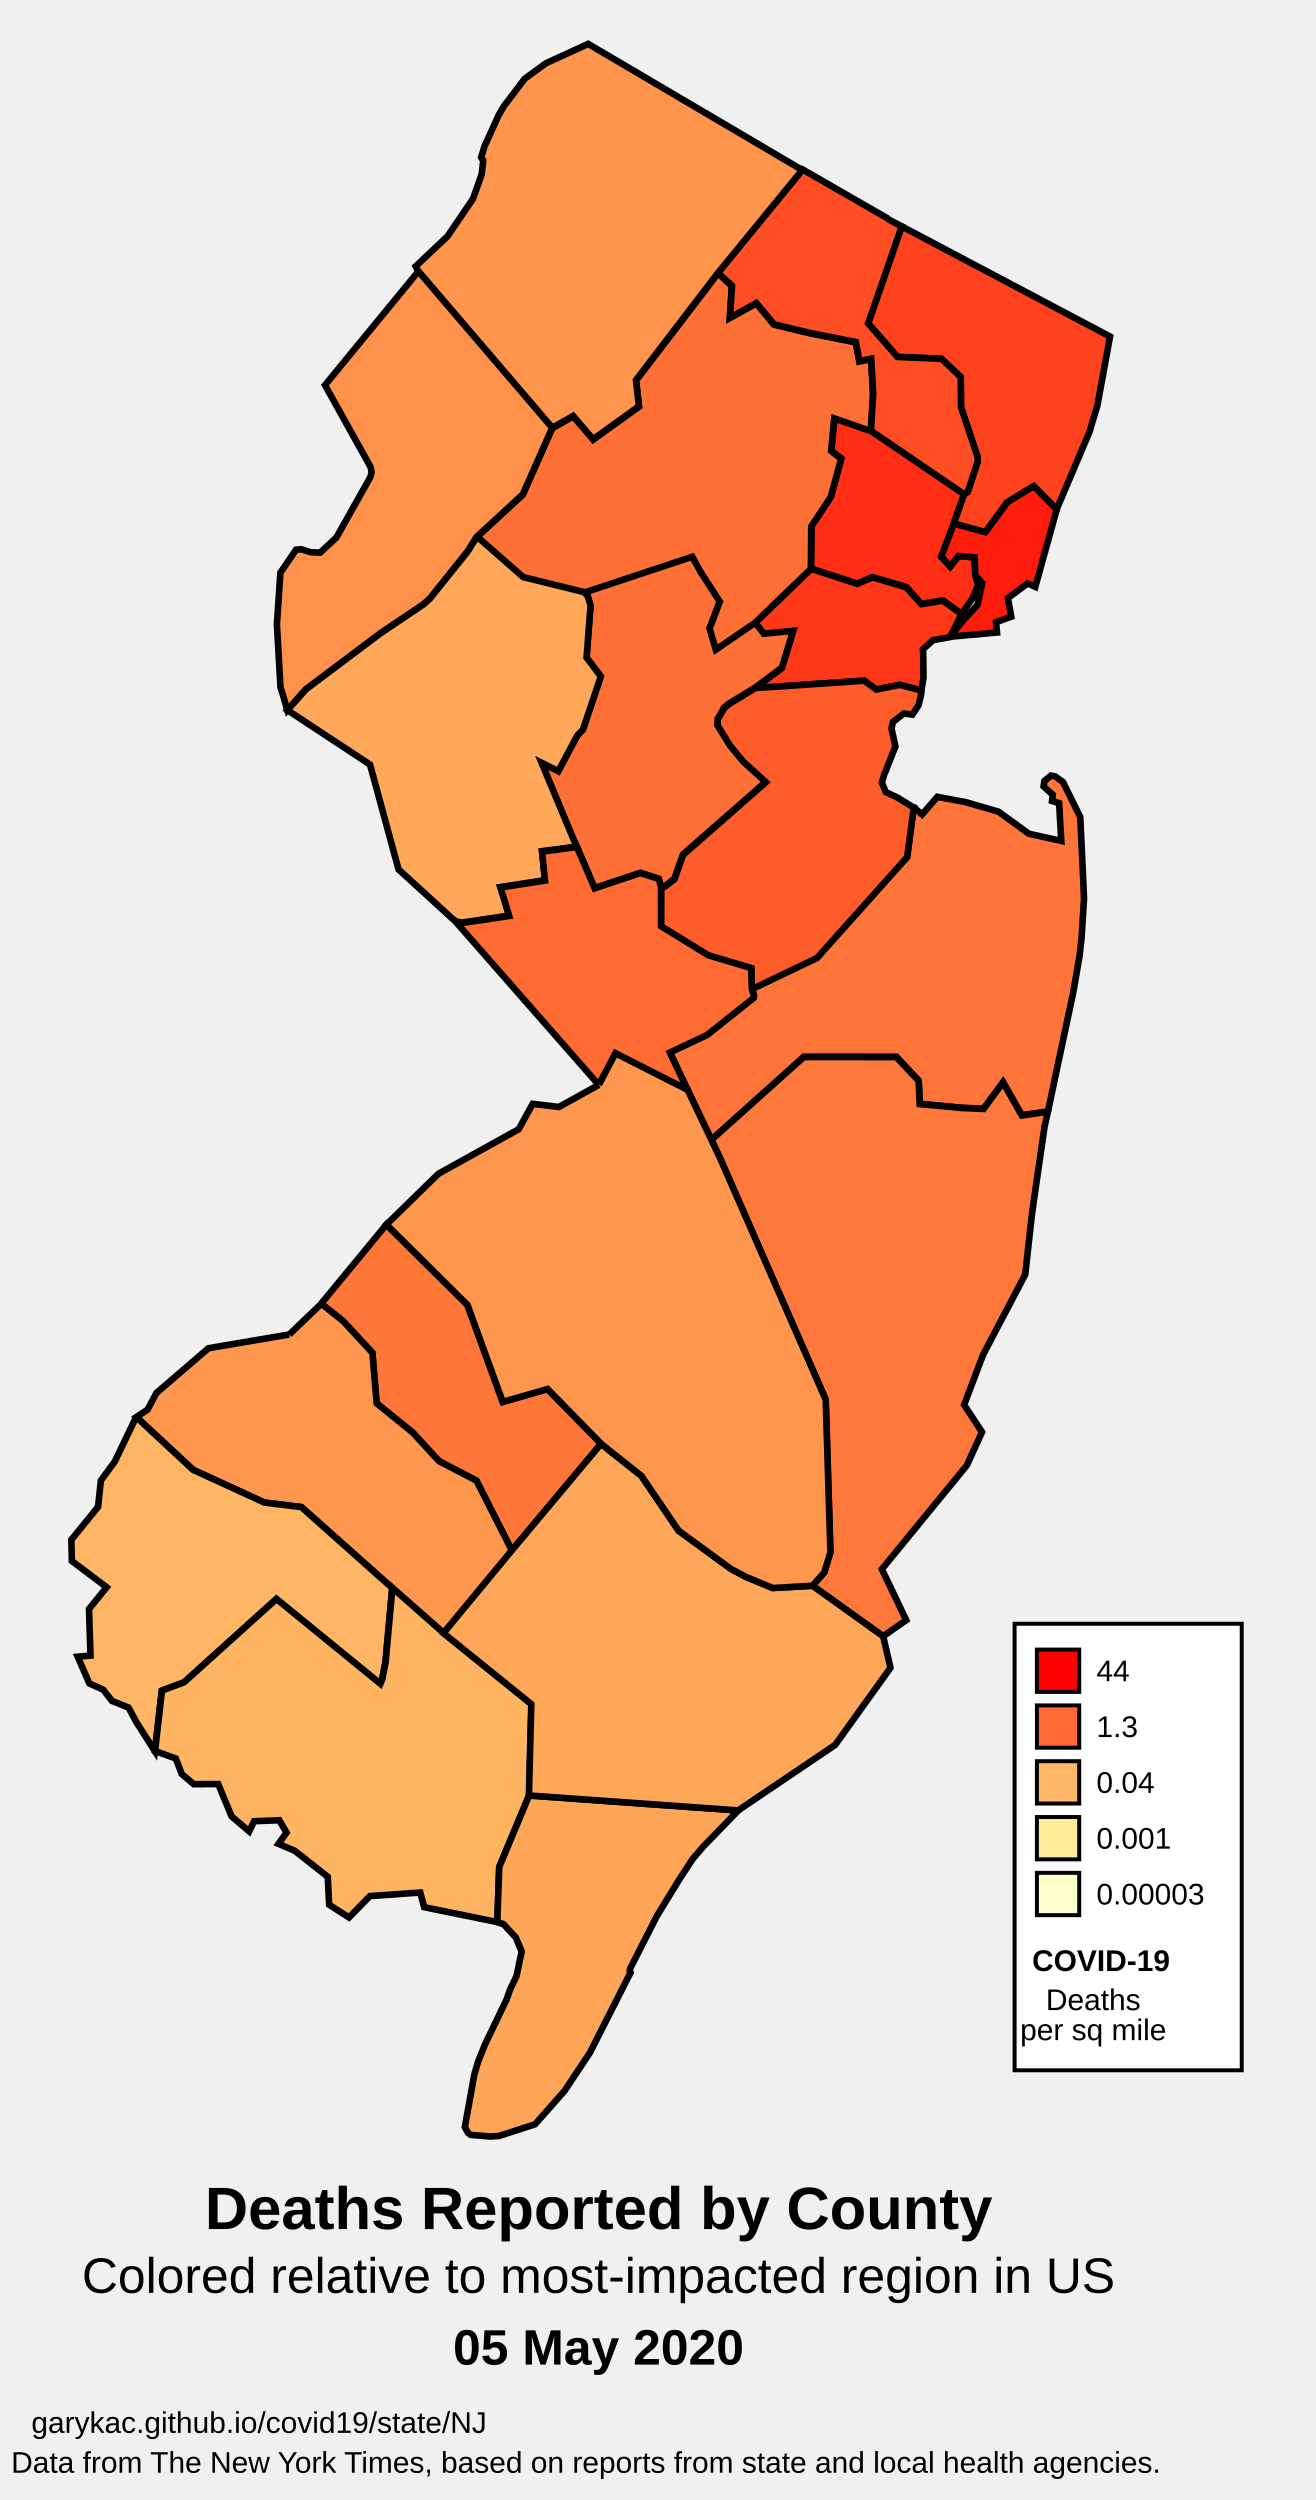
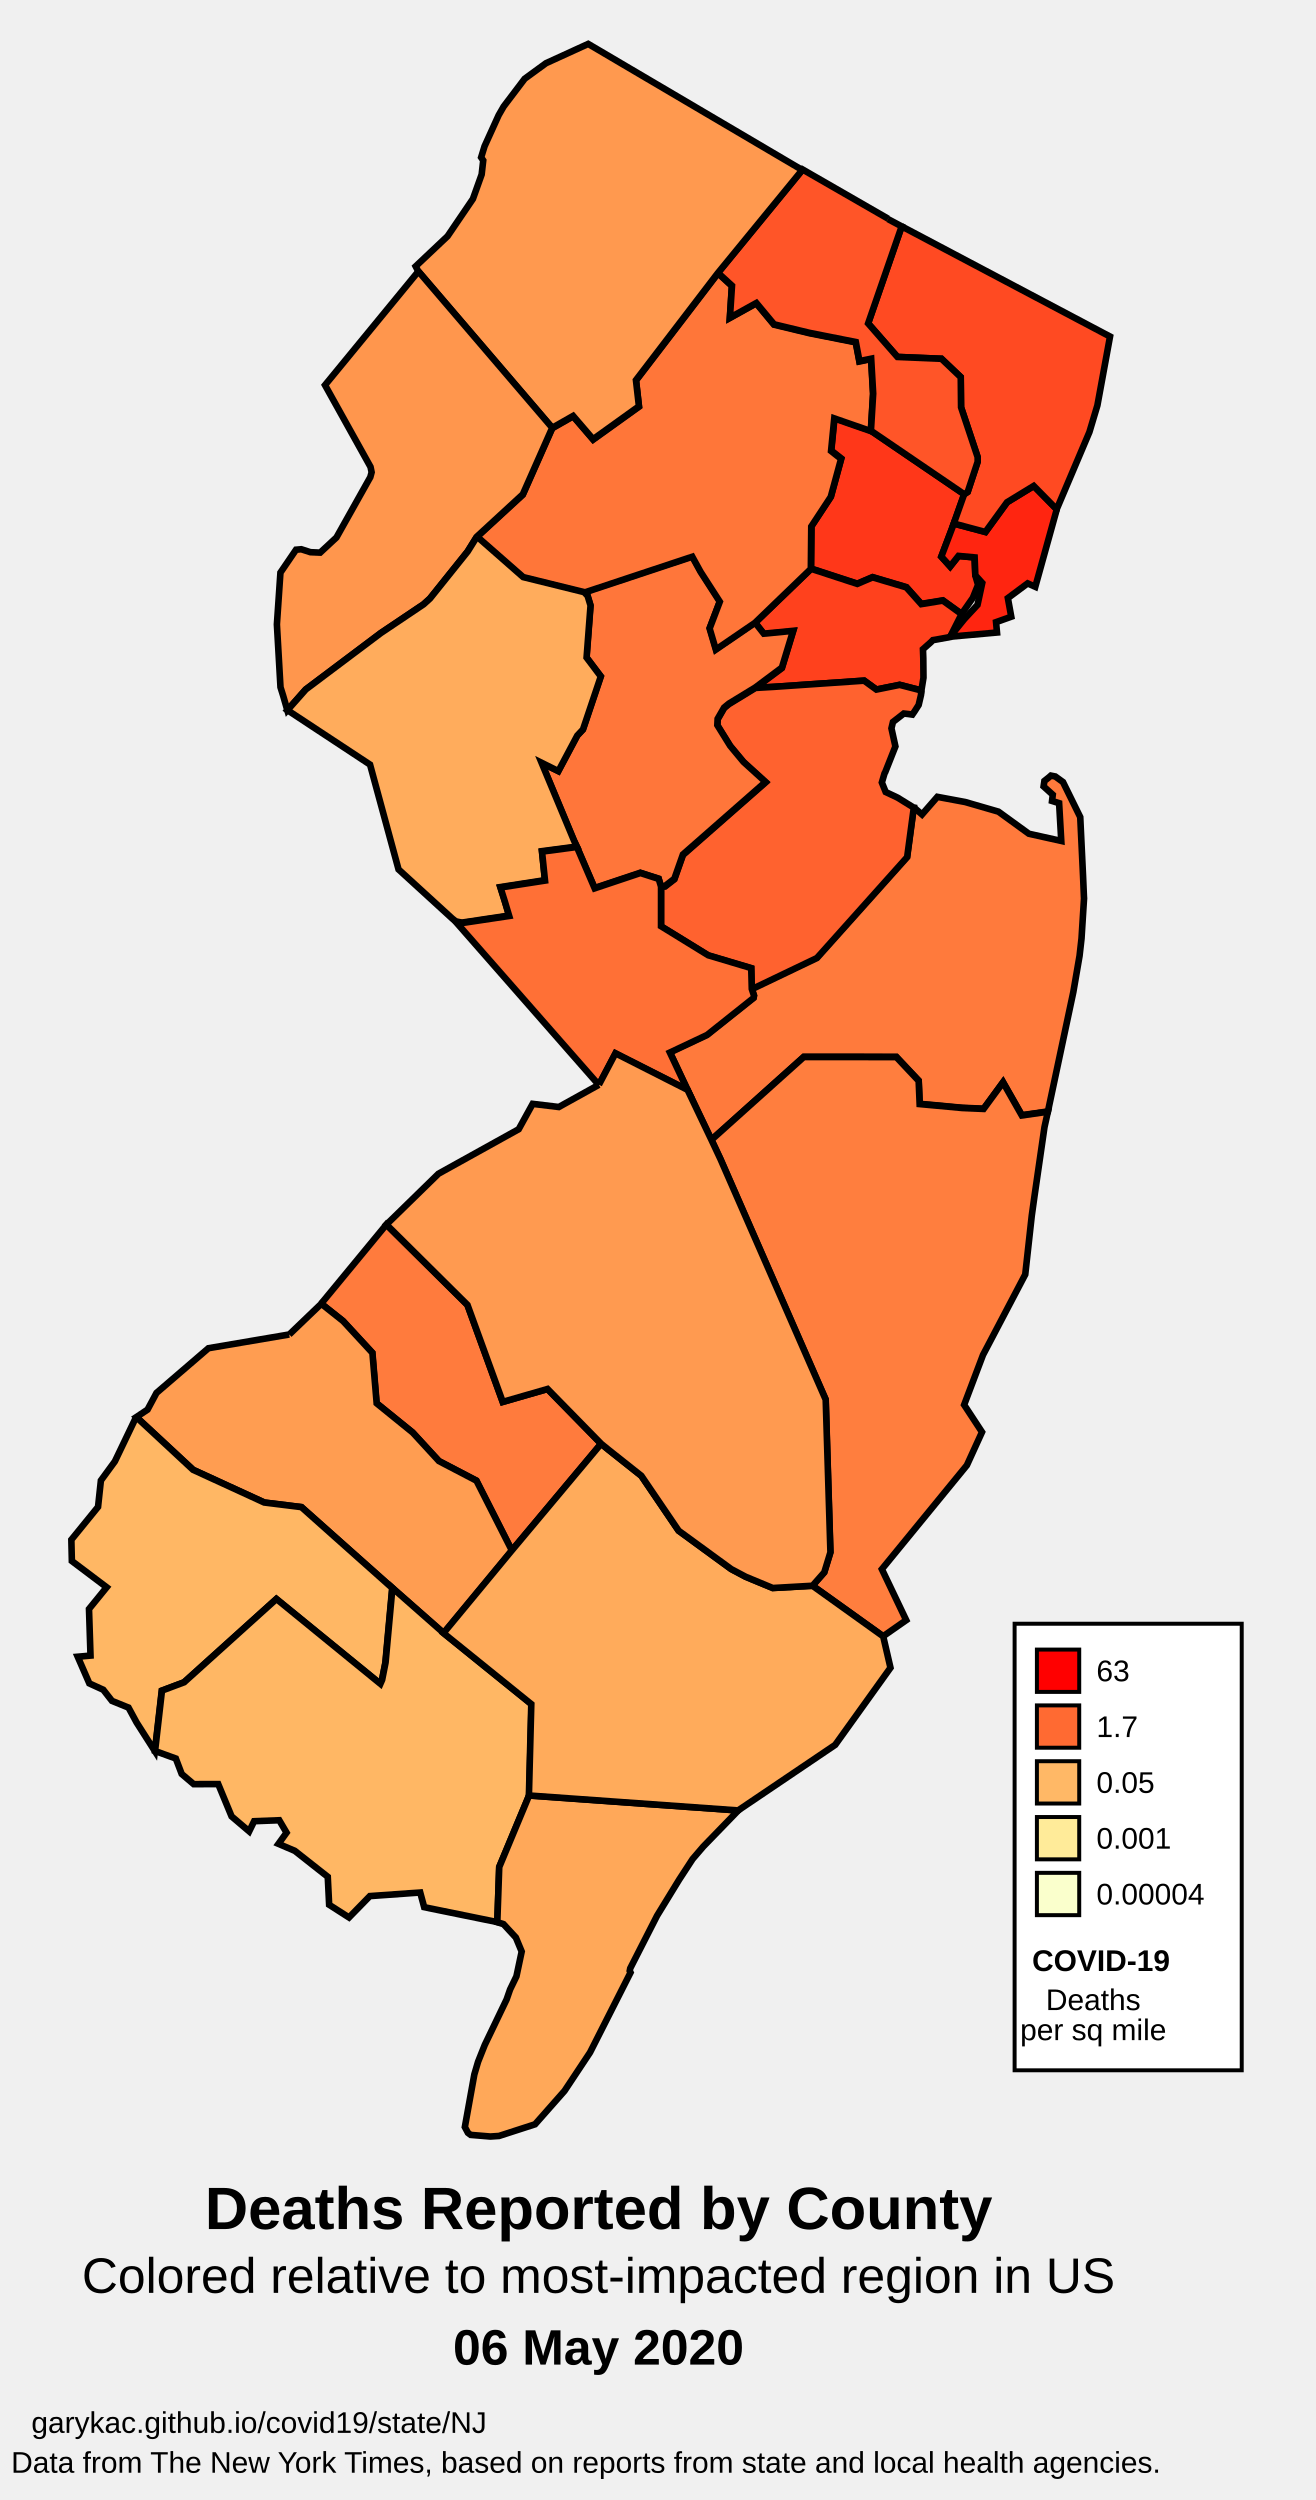
<svg xmlns="http://www.w3.org/2000/svg" width="330" height="627.07" version="1.0" id="svg2">
  <defs id="defs9439" />
  <style id="style6">
  #counties {fill:#d0d0d0;stroke:#000;stroke-width:.178;} 
  #borders {fill:none;stroke:#221e1f;stroke-width:.891;} 
  #separator {fill:none;stroke:#a9a9a9;stroke-width:2.318;}
  #legend-1 {fill:#ff0000;}
  #legend-2 {fill:#ff6a32;}
  #legend-3 {fill:#ffb866;}
  #legend-4 {fill:#ffeb99;}
  #legend-5 {fill:#faffcc;}
-   #c34041 {fill:#ff914a;}
-   #c34039 {fill:#ff3819;}
-   #c34019 {fill:#ffa859;}
-   #c34011 {fill:#ffb462;}
-   #c34013 {fill:#ff2e14;}
-   #c34015 {fill:#ff984e;}
-   #c34017 {fill:#ff1c0c;}
-   #c34009 {fill:#ffa557;}
-   #c34003 {fill:#ff421e;}
-   #c34001 {fill:#ffa759;}
-   #c34007 {fill:#ff7639;}
-   #c34005 {fill:#ff964d;}
-   #c34021 {fill:#ff6b33;}
-   #c34025 {fill:#ff7539;}
-   #c34037 {fill:#ff944c;}
-   #c34035 {fill:#ff7036;}
-   #c34033 {fill:#ffb563;}
-   #c34031 {fill:#ff4e24;}
-   #c34023 {fill:#ff5c2b;}
-   #c34027 {fill:#ff7036;}
-   #c34029 {fill:#ff783b;}
+   #c34041 {fill:#ff964d;}
+   #c34039 {fill:#ff411d;}
+   #c34019 {fill:#ffac5c;}
+   #c34011 {fill:#ffb764;}
+   #c34013 {fill:#ff3719;}
+   #c34015 {fill:#ff9d51;}
+   #c34017 {fill:#ff2510;}
+   #c34009 {fill:#ffa859;}
+   #c34003 {fill:#ff4a22;}
+   #c34001 {fill:#ffab5b;}
+   #c34007 {fill:#ff7b3d;}
+   #c34005 {fill:#ff9a50;}
+   #c34021 {fill:#ff7036;}
+   #c34025 {fill:#ff7a3c;}
+   #c34037 {fill:#ff994f;}
+   #c34035 {fill:#ff763a;}
+   #c34033 {fill:#ffb764;}
+   #c34031 {fill:#ff5528;}
+   #c34023 {fill:#ff622f;}
+   #c34027 {fill:#ff7639;}
+   #c34029 {fill:#ff7e3e;}
 </style>
  <g id="layer1" style="display:inline" transform="translate(0,1.0703125e-5)">
    <g id="g10509" transform="translate(-622.3246,8.460373)">
      <rect y="398.82" x="876.817" height="112.008" width="56.966" id="rect10421" style="fill:#ffffff;fill-opacity:1;stroke:#000000;stroke-width:1;stroke-linecap:round;stroke-linejoin:miter;stroke-miterlimit:4;stroke-dasharray:none;stroke-dashoffset:0;stroke-opacity:1" />
      <rect y="405.301" x="882.409" height="10.615" width="10.615" id="legend-1" style="stroke:#000000;stroke-width:1" />
      <rect style="stroke:#000000;stroke-width:1" id="legend-2" width="10.615" height="10.615" x="882.409" y="419.301" />
      <rect y="433.301" x="882.409" height="10.615" width="10.615" id="legend-3" style="stroke:#000000;stroke-width:1" />
      <rect style="stroke:#000000;stroke-width:1" id="legend-4" width="10.615" height="10.615" x="882.409" y="447.301" />
      <rect y="461.301" x="882.409" height="10.615" width="10.615" id="legend-5" style="stroke:#000000;stroke-width:1" />
      <text id="text10456" y="413.239" x="897.338" style="font-style:normal;font-weight:normal;font-size:7.5px;line-height:125%;font-family:sans-serif;letter-spacing:0px;word-spacing:0px;fill:#000000;fill-opacity:1;stroke:none;stroke-width:1px;stroke-linecap:butt;stroke-linejoin:miter;stroke-opacity:1" xml:space="preserve">
-         <tspan style="font-style:normal;font-variant:normal;font-weight:normal;font-stretch:normal;font-family:Arial;-inkscape-font-specification:Arial" y="413.239" x="897.338" id="tspan10458">44</tspan>
+         <tspan style="font-style:normal;font-variant:normal;font-weight:normal;font-stretch:normal;font-family:Arial;-inkscape-font-specification:Arial" y="413.239" x="897.338" id="tspan10458">63</tspan>
      </text>
      <text xml:space="preserve" style="font-style:normal;font-weight:normal;font-size:7.5px;line-height:125%;font-family:sans-serif;letter-spacing:0px;word-spacing:0px;fill:#000000;fill-opacity:1;stroke:none;stroke-width:1px;stroke-linecap:butt;stroke-linejoin:miter;stroke-opacity:1" x="897.338" y="427.239" id="text10460">
-         <tspan id="tspan10462" x="897.338" y="427.239" style="font-style:normal;font-variant:normal;font-weight:normal;font-stretch:normal;font-family:Arial;-inkscape-font-specification:Arial">1.3</tspan>
+         <tspan id="tspan10462" x="897.338" y="427.239" style="font-style:normal;font-variant:normal;font-weight:normal;font-stretch:normal;font-family:Arial;-inkscape-font-specification:Arial">1.7</tspan>
      </text>
      <text id="text10464" y="441.239" x="897.338" style="font-style:normal;font-weight:normal;font-size:7.5px;line-height:125%;font-family:sans-serif;letter-spacing:0px;word-spacing:0px;fill:#000000;fill-opacity:1;stroke:none;stroke-width:1px;stroke-linecap:butt;stroke-linejoin:miter;stroke-opacity:1" xml:space="preserve">
-         <tspan style="font-style:normal;font-variant:normal;font-weight:normal;font-stretch:normal;font-family:Arial;-inkscape-font-specification:Arial" y="441.239" x="897.338" id="tspan10466">0.04</tspan>
+         <tspan style="font-style:normal;font-variant:normal;font-weight:normal;font-stretch:normal;font-family:Arial;-inkscape-font-specification:Arial" y="441.239" x="897.338" id="tspan10466">0.05</tspan>
      </text>
      <text xml:space="preserve" style="font-style:normal;font-weight:normal;font-size:7.5px;line-height:125%;font-family:sans-serif;letter-spacing:0px;word-spacing:0px;fill:#000000;fill-opacity:1;stroke:none;stroke-width:1px;stroke-linecap:butt;stroke-linejoin:miter;stroke-opacity:1" x="897.338" y="455.239" id="text10468">
        <tspan id="tspan10470" x="897.338" y="455.239" style="font-style:normal;font-variant:normal;font-weight:normal;font-stretch:normal;font-family:Arial;-inkscape-font-specification:Arial">0.001</tspan>
      </text>
      <text id="text10472" y="469.239" x="897.338" style="font-style:normal;font-weight:normal;font-size:7.5px;line-height:125%;font-family:sans-serif;letter-spacing:0px;word-spacing:0px;fill:#000000;fill-opacity:1;stroke:none;stroke-width:1px;stroke-linecap:butt;stroke-linejoin:miter;stroke-opacity:1" xml:space="preserve">
-         <tspan style="font-style:normal;font-variant:normal;font-weight:normal;font-stretch:normal;font-family:Arial;-inkscape-font-specification:Arial" y="469.239" x="897.338" id="tspan10474">0.00003</tspan>
+         <tspan style="font-style:normal;font-variant:normal;font-weight:normal;font-stretch:normal;font-family:Arial;-inkscape-font-specification:Arial" y="469.239" x="897.338" id="tspan10474">0.00004</tspan>
      </text>
      <g transform="translate(0,-2.192453)" id="g10492">
        <text xml:space="preserve" style="font-style:normal;font-weight:normal;font-size:7.5px;line-height:125%;font-family:sans-serif;text-align:center;letter-spacing:0px;word-spacing:0px;text-anchor:middle;fill:#000000;fill-opacity:1;stroke:none;stroke-width:1px;stroke-linecap:butt;stroke-linejoin:miter;stroke-opacity:1" x="905.319" y="497.919" id="text10480">
          <tspan id="tspan10482" x="905.319" y="497.919" style="font-style:normal;font-variant:normal;font-weight:normal;font-stretch:normal;font-family:Arial;-inkscape-font-specification:Arial;text-align:center;text-anchor:middle">Deaths</tspan>
        </text>
        <text id="text10484" y="505.458" x="905.319" style="font-style:normal;font-weight:normal;font-size:7.5px;line-height:125%;font-family:sans-serif;text-align:center;letter-spacing:0px;word-spacing:0px;text-anchor:middle;fill:#000000;fill-opacity:1;stroke:none;stroke-width:1px;stroke-linecap:butt;stroke-linejoin:miter;stroke-opacity:1" xml:space="preserve">
          <tspan style="font-style:normal;font-variant:normal;font-weight:normal;font-stretch:normal;font-family:Arial;-inkscape-font-specification:Arial;text-align:center;text-anchor:middle" y="505.458" x="905.319" id="tspan10486">per sq mile</tspan>
        </text>
      </g>
      <text id="text10488" y="485.919" x="905.319" style="font-style:normal;font-weight:normal;font-size:7.5px;line-height:125%;font-family:sans-serif;text-align:center;letter-spacing:0px;word-spacing:0px;text-anchor:middle;fill:#000000;fill-opacity:1;stroke:none;stroke-width:1px;stroke-linecap:butt;stroke-linejoin:miter;stroke-opacity:1" xml:space="preserve">
        <tspan style="font-style:normal;font-variant:normal;font-weight:bold;font-stretch:normal;font-family:Arial;-inkscape-font-specification:'Arial Bold';text-align:center;text-anchor:middle" y="485.919" x="905.319" id="tspan10490">COVID-19</tspan>
      </text>
    </g>
    <text xml:space="preserve" style="font-style:normal;font-weight:normal;font-size:7.5px;line-height:125%;font-family:sans-serif;text-align:center;letter-spacing:0px;word-spacing:0px;text-anchor:middle;fill:#000000;fill-opacity:1;stroke:none;stroke-width:1px;stroke-linecap:butt;stroke-linejoin:miter;stroke-opacity:1" x="151.849" y="620.237" id="text10498">
      <tspan id="tspan10500" x="151.849" y="620.237" style="font-style:normal;font-variant:normal;font-weight:normal;font-stretch:normal;font-family:Arial;-inkscape-font-specification:Arial;text-align:center;text-anchor:middle">Data from The New York Times, based on reports from state and local health agencies.</tspan>
    </text>
    <g id="g10510" transform="translate(-504.6264,0.4679467)">
      <text xml:space="preserve" style="font-style:normal;font-weight:normal;font-size:7.5px;line-height:125%;font-family:sans-serif;text-align:center;letter-spacing:0px;word-spacing:0px;text-anchor:middle;fill:#000000;fill-opacity:1;stroke:none;stroke-width:1px;stroke-linecap:butt;stroke-linejoin:miter;stroke-opacity:1" x="661.613" y="558.64" id="text10502">
        <tspan id="tspan10504" x="661.613" y="558.64" style="font-style:normal;font-variant:normal;font-weight:bold;font-stretch:normal;font-size:15px;font-family:Arial;-inkscape-font-specification:'Arial Bold';text-align:center;text-anchor:middle">Deaths Reported by County</tspan>
      </text>
      <text id="text10506" y="574.64" x="661.57" style="font-style:normal;font-weight:normal;font-size:7.5px;line-height:125%;font-family:sans-serif;text-align:center;letter-spacing:0px;word-spacing:0px;text-anchor:middle;fill:#000000;fill-opacity:1;stroke:none;stroke-width:1px;stroke-linecap:butt;stroke-linejoin:miter;stroke-opacity:1" xml:space="preserve">
        <tspan style="font-style:normal;font-variant:normal;font-weight:normal;font-stretch:normal;font-size:12.5px;font-family:Arial;-inkscape-font-specification:Arial;text-align:center;text-anchor:middle" y="574.64" x="661.57" id="tspan10508">Colored relative to most-impacted region in US</tspan>
      </text>
      <text xml:space="preserve" style="font-style:normal;font-weight:normal;font-size:7.5px;line-height:125%;font-family:sans-serif;text-align:center;letter-spacing:0px;word-spacing:0px;text-anchor:middle;fill:#000000;fill-opacity:1;stroke:none;stroke-width:1px;stroke-linecap:butt;stroke-linejoin:miter;stroke-opacity:1" x="661.57" y="592.64" id="text10536">
-         <tspan id="tspan10538" x="661.57" y="592.64" style="font-style:normal;font-variant:normal;font-weight:bold;font-stretch:normal;font-size:12.5px;font-family:Arial;-inkscape-font-specification:'Arial Bold';text-align:center;text-anchor:middle">05 May 2020</tspan>
+         <tspan id="tspan10538" x="661.57" y="592.64" style="font-style:normal;font-variant:normal;font-weight:bold;font-stretch:normal;font-size:12.5px;font-family:Arial;-inkscape-font-specification:'Arial Bold';text-align:center;text-anchor:middle">06 May 2020</tspan>
      </text>
    </g>
    <text id="text10516" y="610.237" x="7.866" style="font-style:normal;font-weight:normal;font-size:7.5px;line-height:125%;font-family:sans-serif;text-align:end;letter-spacing:0px;word-spacing:0px;text-anchor:end;fill:#000000;fill-opacity:1;stroke:none;stroke-width:1px;stroke-linecap:butt;stroke-linejoin:miter;stroke-opacity:1" xml:space="preserve">
      <tspan style="font-style:normal;font-variant:normal;font-weight:normal;font-stretch:normal;font-family:Arial;-inkscape-font-specification:Arial;text-align:start;text-anchor:start" y="610.237" x="7.866" id="tspan10518">garykac.github.io/covid19/state/NJ</tspan>
    </text>
  </g>
  <g id="layer2" style="display:inline;fill:#fff;stroke:#000;stroke-width:.178;" transform="translate(0,1.0703125e-5)">
    <g id="g25761" transform="matrix(9.136597,1.812447,-1.812447,9.136597,-7596.108,-3365.373)">
      <path id="c34025" d="m 898.58,212.247 0.259,0.148 0.313,-0.546 0.762,-0.009 0.929,0.08 0.919,0.424 0.894,0.021 -0.255,-0.987 -0.198,-0.021 -0.014,-0.169 -0.286,-0.171 -0.007,-0.149 0.089,-0.105 0.055,-0.07 0.121,0 0.232,0.107 0.639,0.835 0.385,1.55 0.13,0.535 0.011,0.04 0.144,1.075 0.039,0.467 0.025,0.99 -0.045,3.287 -0.669,0.236 -0.669,-0.774 -0.374,0.802 -0.571,0.088 -1.144,0.119 -0.148,-0.609 -0.715,-0.51 -2.444,0.483 -2.007,2.676 -0.893,-1.196 -0.665,-0.901 0.891,-0.659 1.034,-1.221 0,-0.06 -0.095,-0.168 1.559,-1.166 1.854,-3.136 -0.084,-1.347" style="stroke:#000" />
      <path id="c34029" d="m 894.98,222.097 2.007,-2.676 2.444,-0.483 0.715,0.51 0.148,0.609 1.144,-0.119 0.571,-0.088 0.374,-0.802 0.669,0.774 0.669,-0.235 -0.009,0.426 0.098,1.879 0.03,0.523 0.136,1.59 -0.694,2.345 -0.237,1.418 0.615,0.626 -0.226,0.956 -1.701,3.19 0.91,1.219 -0.524,0.546 -2.134,-0.967 0.241,-0.415 0.057,-0.562 -0.925,-4.009 -4.042,-5.804 -0.337,-0.458" style="stroke:#000" />
      <path id="c34013" d="m 895.48,202.527 2.797,1.189 -0.121,0.829 -0.158,0.939 0.285,0.213 0.165,-0.321 0.434,-0.045 0.112,0.469 0.122,0.237 -0.07,0.371 -0.211,0.481 -0.566,-0.259 -0.552,0.206 -0.482,-0.364 -0.945,-0.088 -0.37,0.253 -1.3,-0.157 -0.211,-1.122 0.359,-0.884 0.074,-1.059 -0.306,-0.156 -0.086,-0.878 1.032,0.144" style="stroke:#000" />
      <path id="c34039" d="m 894.62,206.487 1.3,0.157 0.37,-0.253 0.945,0.088 0.482,0.364 0.552,-0.206 0.566,0.259 -0.186,0.666 -0.356,0.141 -0.08,0.03 -0.039,0.06 -0.176,0.232 0.056,0.236 0.107,0.515 0.012,0.346 -0.604,-0.034 -0.589,0.246 -0.371,-0.171 -2.349,0.636 -0.483,0.125 0.595,-0.661 0.103,-1.03 -0.758,0.228 -0.293,-0.251 1.196,-1.719" style="stroke:#000" />
      <path id="c34017" d="m 900.8,203.627 -0.162,2.161 -0.22,-0.05 -0.445,0.492 0.187,0.474 -0.373,0.223 0.079,0.269 -1.218,0.357 0.287,-0.545 0.272,-0.441 0.01,-0.602 -0.223,-0.167 -0.112,-0.469 -0.434,0.045 -0.165,0.321 -0.285,-0.213 0.158,-0.939 0.88,0.058 0.415,-0.899 0.62,-0.571 0.729,0.496" style="stroke:#000" />
      <path id="c34003" d="m 895.22,196.967 6.081,1.819 0.027,1.884 -0.071,0.747 -0.46,2.211 -0.729,-0.496 -0.62,0.571 -0.415,0.899 -0.88,-0.058 0.121,-0.829 0.08,-0.08 0.105,-0.85 -0.025,-0.122 -0.699,-1.228 -0.166,-0.795 -0.605,-0.384 -1.173,0.182 -0.95,-0.732 0.378,-2.739" style="stroke:#000" />
      <path id="c34023" d="m 898.17,209.117 0.016,0.129 -0.009,0.273 -0.076,0.195 -0.041,0.094 -0.112,0.006 -0.119,0.01 -0.242,0.28 -0.007,0.176 0.2,0.457 -0.135,0.737 -0.011,0.03 -0.023,0.257 0.151,0.231 0.343,0.086 0.471,0.176 0.01,0 0.084,1.347 -1.854,3.136 -1.559,1.166 -0.124,-0.548 -1.204,-0.114 -1.398,-0.52 -0.207,-1.046 0.105,-0.03 0.209,-0.241 0.099,-0.686 1.802,-2.349 -0.687,-0.414 -0.435,-0.353 -0.449,-0.481 -0.025,-0.168 0.112,-0.331 0.105,-0.129 0.617,-0.568 0.483,-0.125 2.349,-0.636 0.371,0.171 0.589,-0.246 0.604,0.034" style="stroke:#000" />
      <path id="c34035" d="m 893.42,208.197 0.293,0.251 0.758,-0.228 -0.103,1.03 -0.595,0.661 -0.617,0.568 -0.105,0.129 -0.112,0.331 0.025,0.168 0.449,0.481 0.435,0.353 0.687,0.414 -1.802,2.349 -0.099,0.686 -0.209,0.241 -0.105,0.03 -0.102,-0.191 -0.515,-0.06 -1.127,0.644 -0.69,-1.004 -0.107,-0.144 -1.263,-1.884 0.487,0.132 0.313,-1.038 0.119,-0.191 0.193,-1.494 -0.475,-0.424 -0.168,-1.395 -0.128,-0.24 -0.112,-0.08 2.676,-1.519 0.299,0.356 0.664,0.688 -0.129,0.761 0.275,0.524 0.891,-0.909" style="stroke:#000" />
      <path id="c34027" d="m 890.61,199.167 0.438,0.266 0.113,0.856 0.621,-0.526 0.58,0.47 0.98,0.04 1.272,0 0.196,0.485 0.297,-0.125 0.236,0.911 0.135,0.993 -1.032,-0.144 0.086,0.878 0.306,0.156 -0.074,1.059 -0.359,0.884 0.211,1.122 -1.196,1.719 -0.891,0.909 -0.275,-0.524 0.129,-0.761 -0.664,-0.688 -0.299,-0.356 -2.676,1.519 -1.688,-0.078 -1.431,-0.828 0.994,-1.361 0.429,-1.911 0.491,-0.425 0.65,0.51 1.038,-1.109 -0.216,-0.676 1.599,-3.251" style="stroke:#000" />
      <path id="c34031" d="m 894.82,196.847 0.401,0.121 -0.378,2.739 0.95,0.732 1.173,-0.182 0.605,0.384 0.166,0.795 0.699,1.228 0.025,0.122 -0.105,0.85 -0.08,0.08 -2.797,-1.189 -0.135,-0.993 -0.236,-0.911 -0.297,0.125 -0.196,-0.485 -1.272,0 -0.98,-0.04 -0.58,-0.47 -0.621,0.526 -0.113,-0.856 -0.438,-0.266 1.694,-3.173 2.516,0.852" style="stroke:#000" />
      <path id="c34037" d="m 892.3,195.997 -1.694,3.173 -1.599,3.251 0.216,0.676 -1.038,1.109 -0.65,-0.51 -0.491,0.425 -4.356,-3.432 -0.096,-0.119 0.685,-0.963 0.474,-1.118 0.103,-0.692 -0.032,-0.378 -0.071,-0.07 0.032,-0.313 0.209,-0.892 0.087,-0.257 0.41,-0.843 0.481,-0.522 1.014,-0.731 6.315,2.209" style="stroke:#000" />
      <path id="c34041" d="m 882.69,200.687 4.356,3.432 -0.429,1.911 -0.994,1.361 -0.166,0.44 -0.749,1.439 -0.137,0.185 -0.979,0.983 -1.688,1.884 -0.376,0.644 -0.187,-0.362 -0.114,-0.209 -0.424,-1.64 -0.178,-1.387 0.292,-0.686 0.136,-0.04 0.257,0.03 0.26,-0.04 0.351,-0.486 0.578,-1.771 0.009,-0.135 -0.057,-0.136 -1.631,-1.922 1.872,-3.496" style="stroke:#000" />
      <path id="c34019" d="m 885.63,207.387 1.431,0.828 1.688,0.078 0.112,0.08 0.128,0.24 0.168,1.395 0.475,0.424 -0.193,1.494 -0.119,0.191 -0.313,1.038 -0.487,-0.132 1.263,1.884 0.107,0.144 -0.896,0.304 0.231,0.75 -1.141,0.416 0.179,0.327 0.201,0.379 -1.211,0.435 -0.168,0 -0.114,-0.06 -1.671,-1.013 -1.302,-2.619 -2.466,-1.005 0.376,-0.644 1.688,-1.884 0.979,-0.983 0.137,-0.185 0.749,-1.439 0.166,-0.44" style="stroke:#000" />
      <path id="c34021" d="m 889.89,215.057 0.69,1.004 1.127,-0.644 0.515,0.06 0.102,0.191 0.207,1.046 1.398,0.52 1.204,0.114 0.124,0.548 0.095,0.168 0,0.06 -1.034,1.221 -0.891,0.659 0.665,0.901 -2.096,-0.588 -0.273,0.918 -4.636,-3.561 0.168,0 1.211,-0.435 -0.201,-0.379 -0.179,-0.327 1.141,-0.416 -0.231,-0.75 0.896,-0.304" style="stroke:#000" />
      <path id="c34007" d="m 885.53,228.467 1.309,-2.433 2.562,1.698 1.44,2.377 1.115,-0.576 1.705,1.167 -1.801,3.288 -1.304,-1.662 -1.094,-0.321 -0.843,-0.617 -1.105,-0.583 -0.377,-1.311 -0.94,-0.685 -0.667,-0.344" style="stroke:#000" />
      <path id="c34015" d="m 884.85,229.447 0.686,-0.981 0.667,0.344 0.94,0.685 0.377,1.311 1.105,0.583 0.843,0.617 1.094,0.321 1.304,1.662 -1.371,2.54 -1.592,-0.925 -2.823,-1.661 -1.006,0.073 -2.052,-0.491 -1.777,-1.097 0.256,-0.255 0.149,-0.489 1.138,-1.452 2.061,-0.786" style="stroke:#000" />
      <path id="c34033" d="m 881.24,232.427 1.777,1.097 2.052,0.491 1.006,-0.073 2.823,1.661 0.21,2.007 0,0.476 -0.025,0.113 -3.19,-1.696 -2.002,2.684 -0.542,0.336 0.134,1.632 -0.632,-0.66 -0.291,-0.351 -0.473,-0.091 -0.287,-0.248 -0.402,-0.095 -0.447,-0.644 0.332,-0.097 -0.284,-1.223 0.353,-0.666 -1.057,-0.511 -0.125,-0.56 0.533,-1.007 -0.063,-0.712 0.269,-0.578 0.329,-1.282" style="stroke:#000" />
      <path id="c34011" d="m 893.6,240.367 -0.413,2.044 0.238,1.466 -2.01,-0.011 -0.182,-0.367 -1.311,0.359 -0.439,0.674 -0.591,-0.232 -0.183,-0.731 -1.006,-0.513 -0.469,-0.099 0.155,-0.338 -0.258,-0.29 -0.658,0.157 -0.078,0.294 -0.543,-0.303 -0.522,-0.783 -0.648,0.13 -0.37,-0.206 -0.236,-0.377 -0.588,-0.09 -0.134,-1.632 0.542,-0.336 2.002,-2.684 3.19,1.696 0.025,-0.113 0,-0.476 -0.21,-2.007 1.592,0.925 2.692,1.415 0.416,2.426" style="stroke:#000" />
      <path id="c34009" d="m 893.6,240.367 5.604,-0.701 -0.733,1.134 -0.218,0.387 -0.248,0.617 -0.394,1.067 -0.433,1.53 0,0.07 0.007,0.01 0.023,0.03 -0.651,2.323 -0.472,1.148 -0.604,1.038 -0.891,0.497 -0.225,0.06 -0.53,0.06 -0.082,-0.04 -0.112,-0.137 -0.025,-1.437 0.032,-0.355 0.089,-0.481 0.339,-1.318 0.039,-0.28 0.099,-0.38 0.009,-0.682 -0.227,-0.339 -0.396,-0.289 -0.175,-0.02 -0.238,-1.466 0.413,-2.044" style="stroke:#000" />
      <path id="c34001" d="m 902.12,234.307 0.357,0.792 -1.056,2.326 -2.221,2.241 -5.604,0.701 -0.416,-2.426 -2.692,-1.415 1.371,-2.54 1.801,-3.288 0.242,0.128 0.986,0.507 1.273,1.255 1.59,0.738 0.426,0.128 0.77,0.154 1.038,-0.268 2.134,0.967" style="stroke:#000" />
      <path id="c34005" d="m 891.72,221.227 0.273,-0.918 2.096,0.588 0.893,1.196 0.337,0.458 4.042,5.804 0.925,4.009 -0.057,0.562 -0.241,0.415 -1.038,0.268 -0.77,-0.154 -0.426,-0.128 -1.59,-0.738 -1.273,-1.255 -0.986,-0.507 -0.242,-0.128 -1.705,-1.167 -1.115,0.576 -1.44,-2.377 -2.562,-1.698 1.109,-1.616 1.885,-1.595 0.236,-0.743 0.707,-0.054 0.942,-0.797" style="stroke:#000" />
    </g>
  </g>
</svg>
